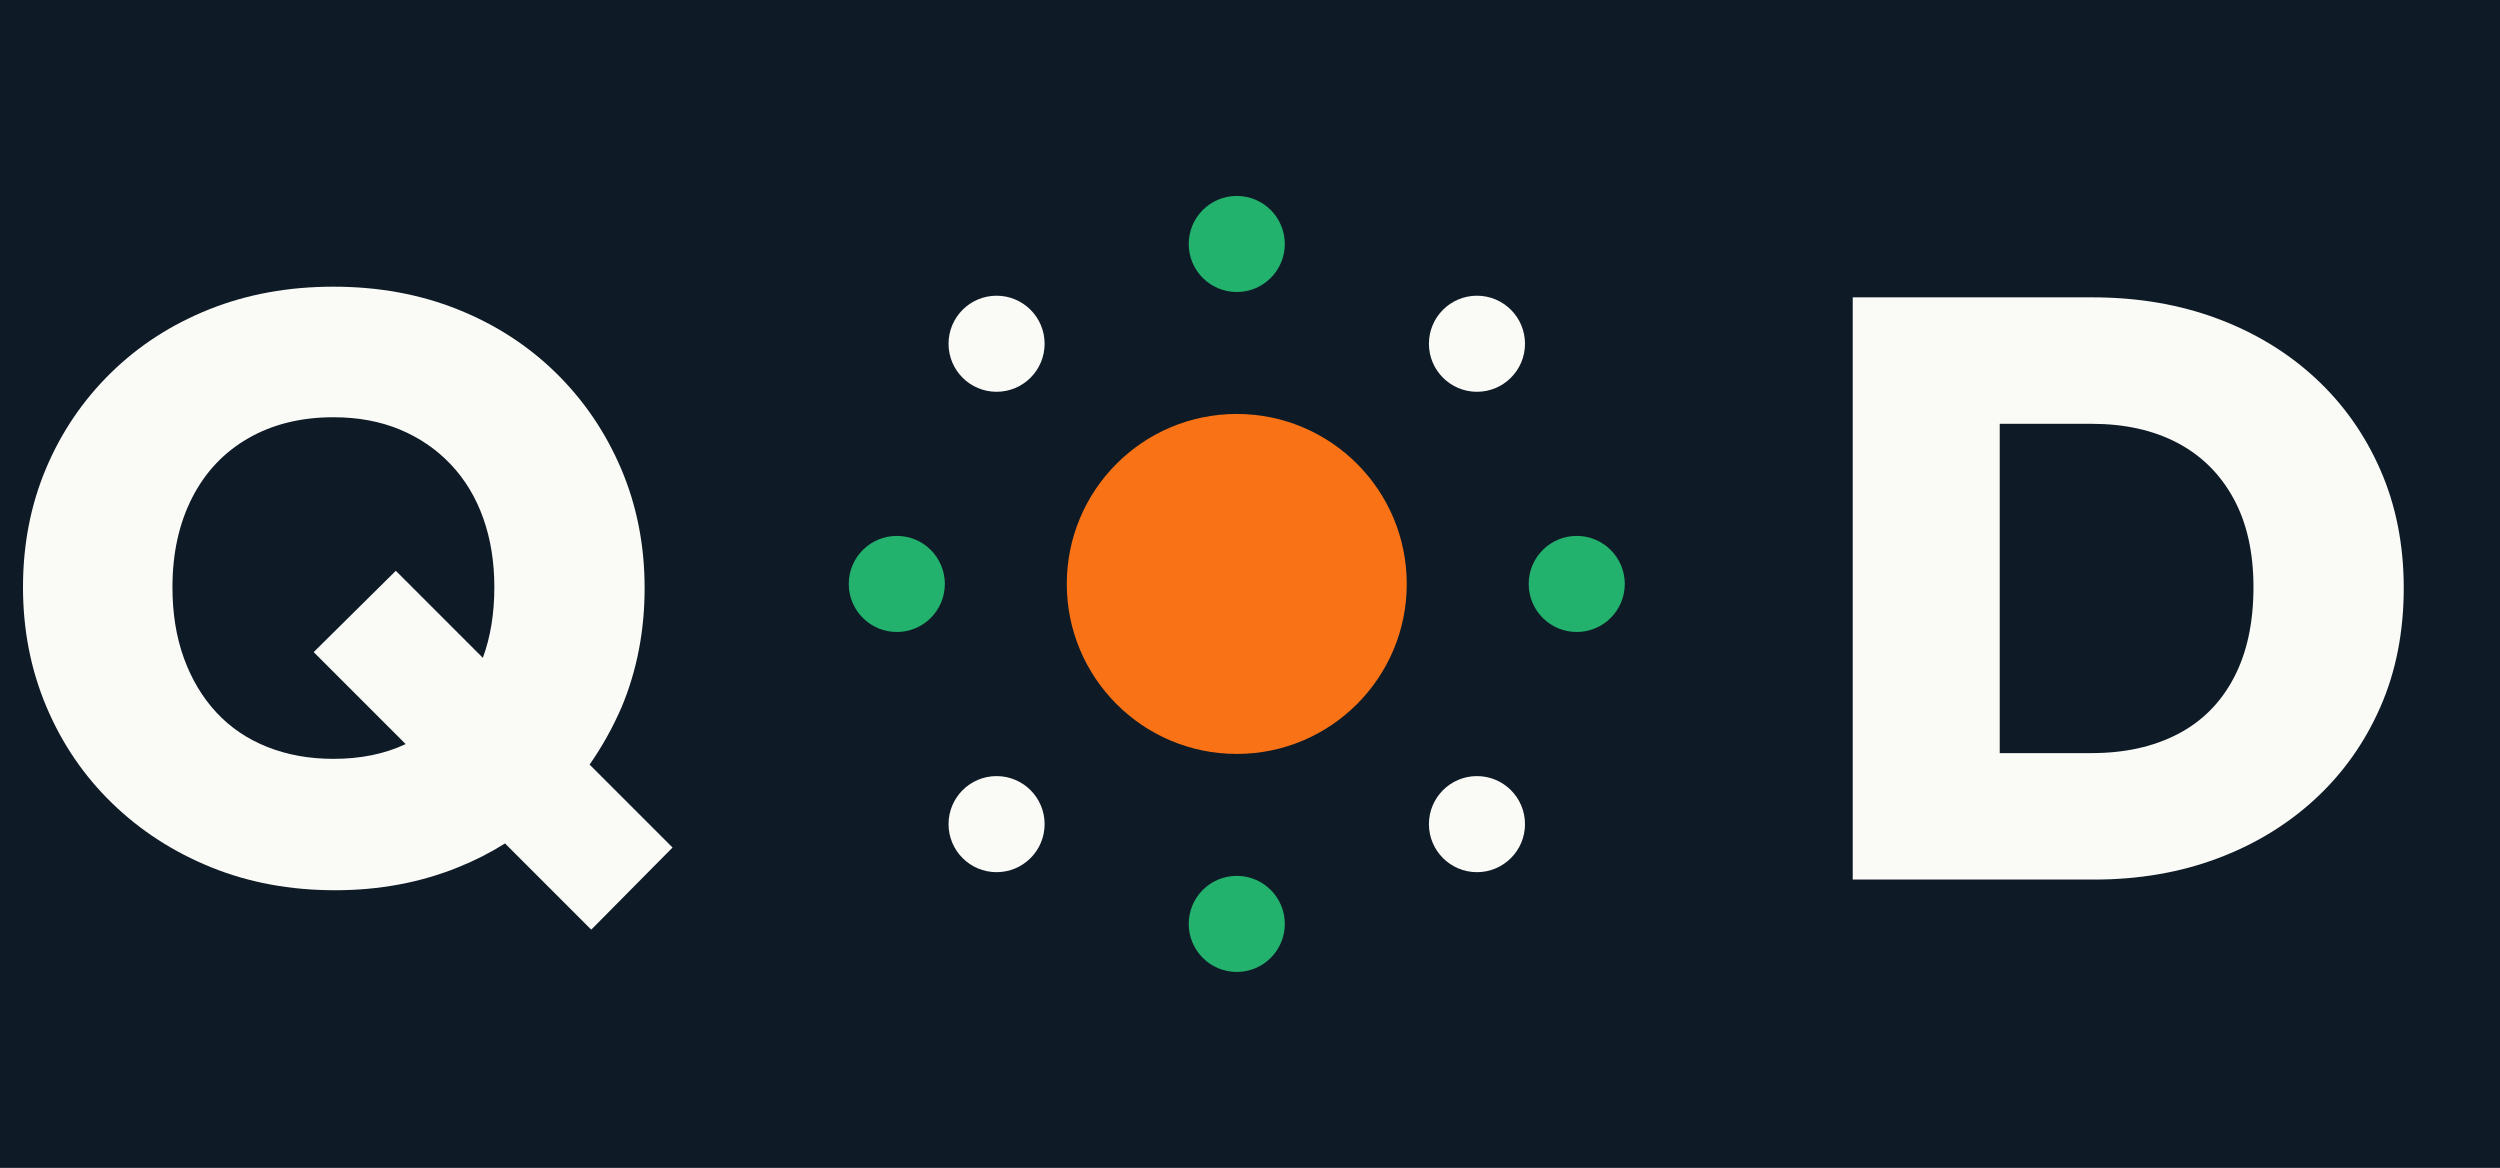
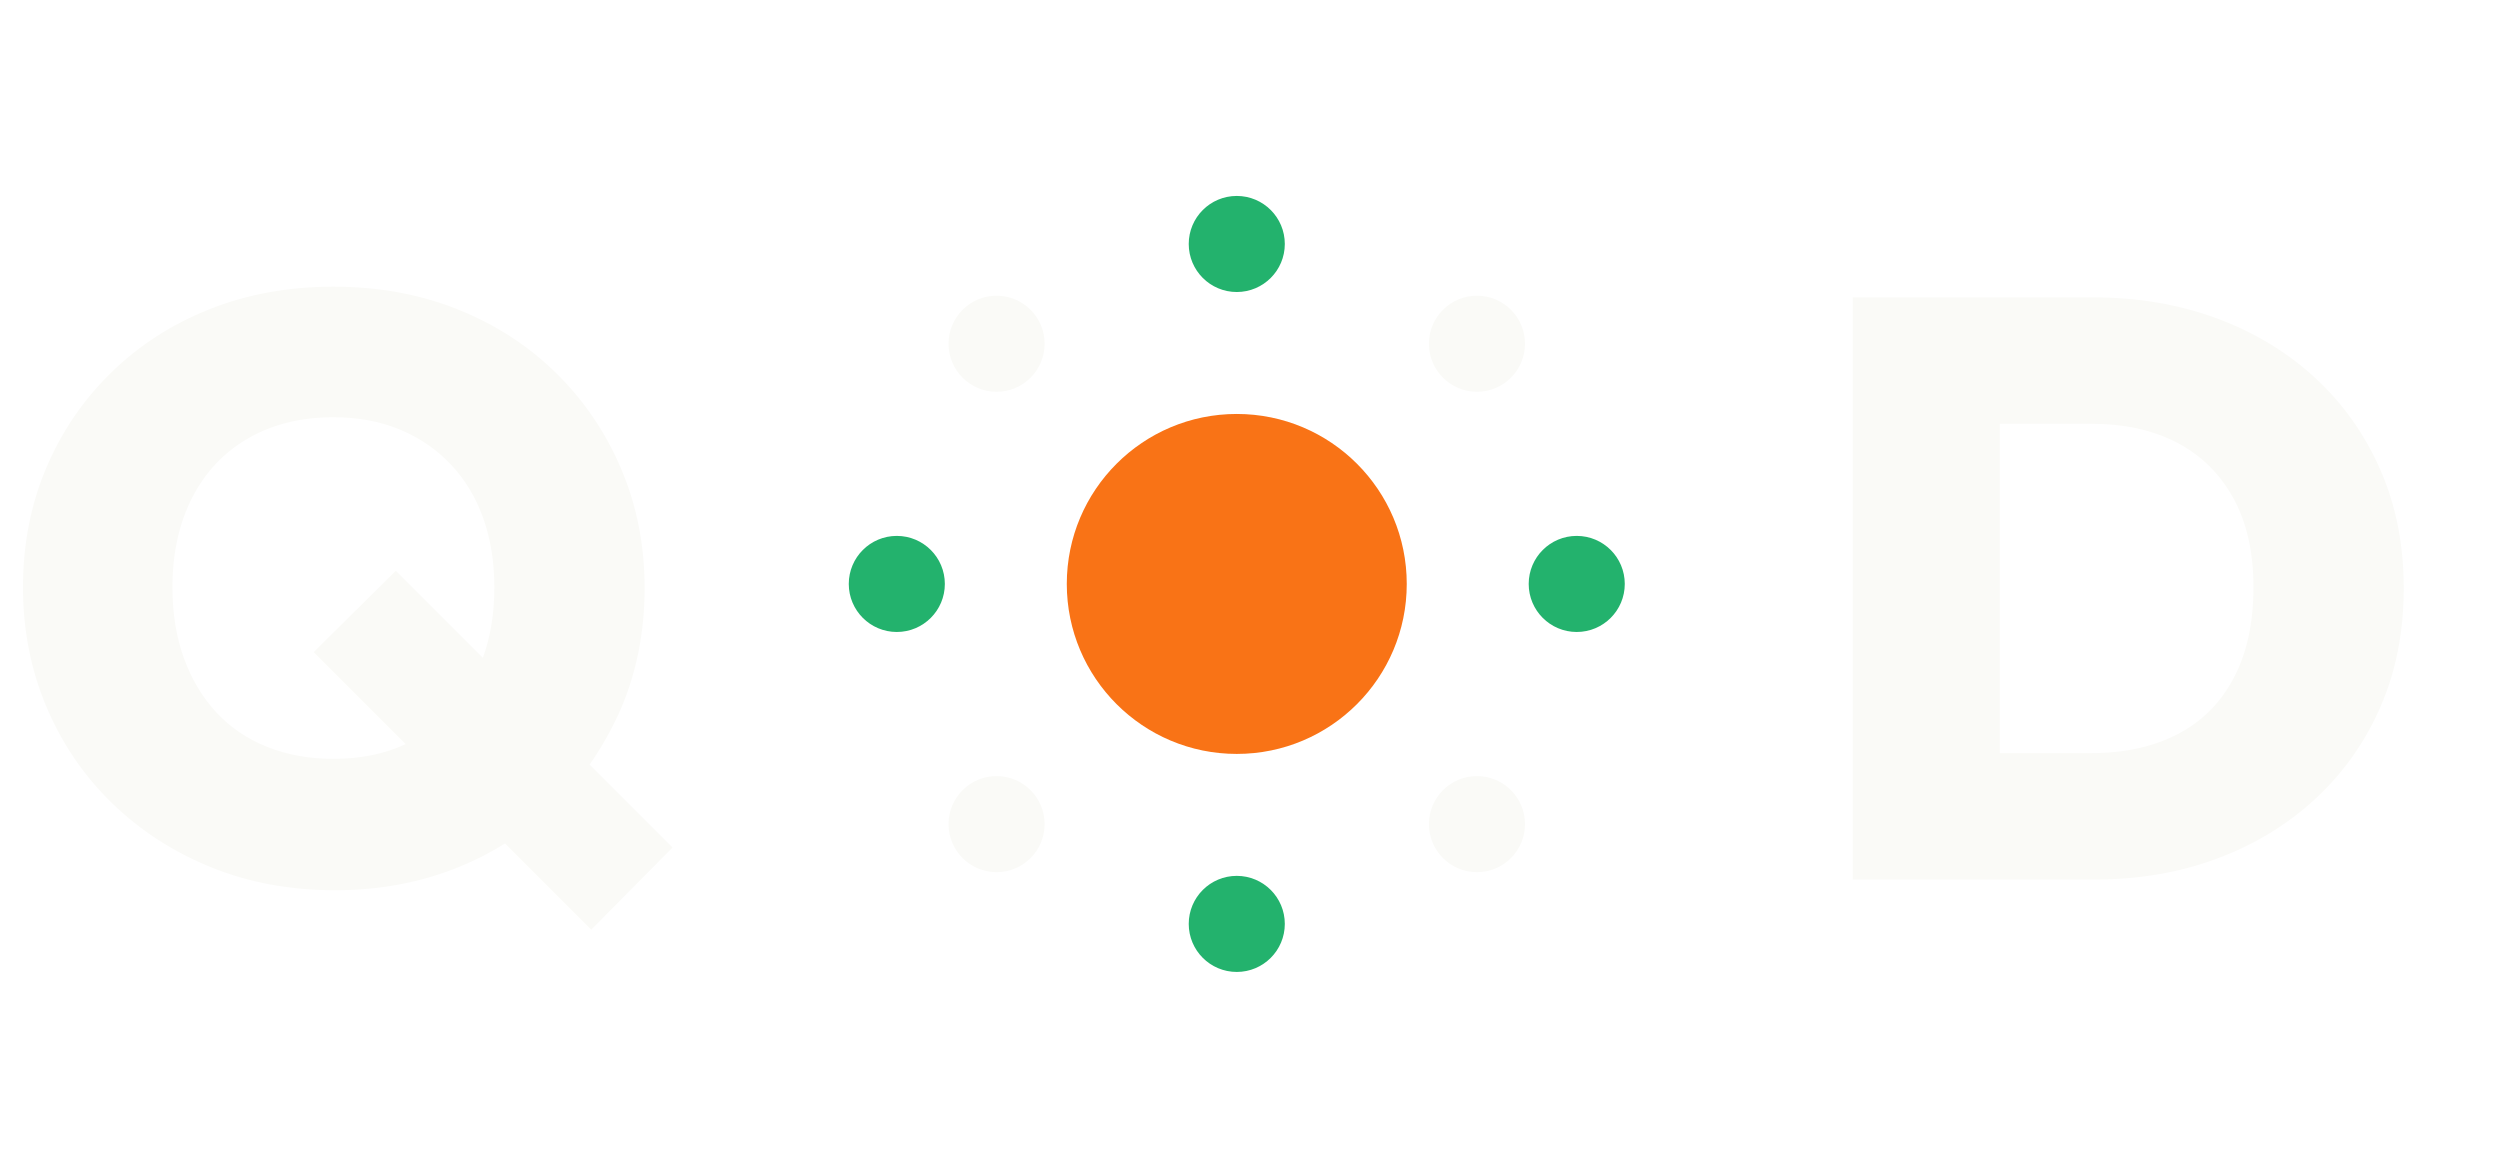
<svg xmlns="http://www.w3.org/2000/svg" width="274" height="128" viewBox="0 0 274 128">
-   <rect width="100%" height="100%" fill="#0E1B26" />
  <g transform="translate(0,96.4) scale(0.09,-0.09)">
    <path fill="#FAFAF7" d="M408 -13Q326 -13 257.0 15.0Q188 43 136.5 93.0Q85 143 56.5 210.5Q28 278 28.0 356.0Q28 434 56.0 500.5Q84 567 135.0 617.0Q186 667 255.0 694.5Q324 722 406.0 722.0Q488 722 557.0 694.5Q626 667 677.0 617.0Q728 567 756.5 500.0Q785 433 785.0 355.0Q785 277 757 210Q741 173 718 140L819 39L720 -61L615 44Q588 27 558 15Q489 -13 408 -13ZM406 147Q456 147 494 165L382 277L482 376L588 270Q602 308 602 356Q602 402 588.5 440.0Q575 478 549.0 505.5Q523 533 487.0 548.0Q451 563 406 563Q347 563 302.5 537.5Q258 512 234.0 465.0Q210 418 210 356Q210 308 224.0 269.5Q238 231 263.5 203.5Q289 176 325.5 161.5Q362 147 406 147Z" />
  </g>
  <g transform="translate(83.71,12.16) scale(0.81)">
    <circle cx="64" cy="64" r="23" fill="#F97316" />
    <circle cx="64.0" cy="18.0" r="6.5" fill="#23B26D" />
    <circle cx="96.5" cy="31.5" r="6.5" fill="#FAFAF7" />
    <circle cx="110.0" cy="64.0" r="6.5" fill="#23B26D" />
    <circle cx="96.5" cy="96.5" r="6.5" fill="#FAFAF7" />
    <circle cx="64.0" cy="110.0" r="6.5" fill="#23B26D" />
    <circle cx="31.5" cy="96.5" r="6.5" fill="#FAFAF7" />
    <circle cx="18.0" cy="64.0" r="6.5" fill="#23B26D" />
    <circle cx="31.5" cy="31.5" r="6.5" fill="#FAFAF7" />
  </g>
  <g transform="translate(197.39,96.4) scale(0.09,-0.09)">
    <path fill="#FAFAF7" d="M63 0V709H355Q437 709 506.0 683.5Q575 658 626.0 611.0Q677 564 705.5 499.0Q734 434 734 355Q734 275 705.5 210.0Q677 145 626.0 98.0Q575 51 506.5 25.5Q438 0 357 0ZM242 555V154H354Q414 154 458.5 177.0Q503 200 527.0 245.5Q551 291 551 356Q551 420 526.5 464.5Q502 509 458.0 532.0Q414 555 354 555Z" />
  </g>
</svg>
